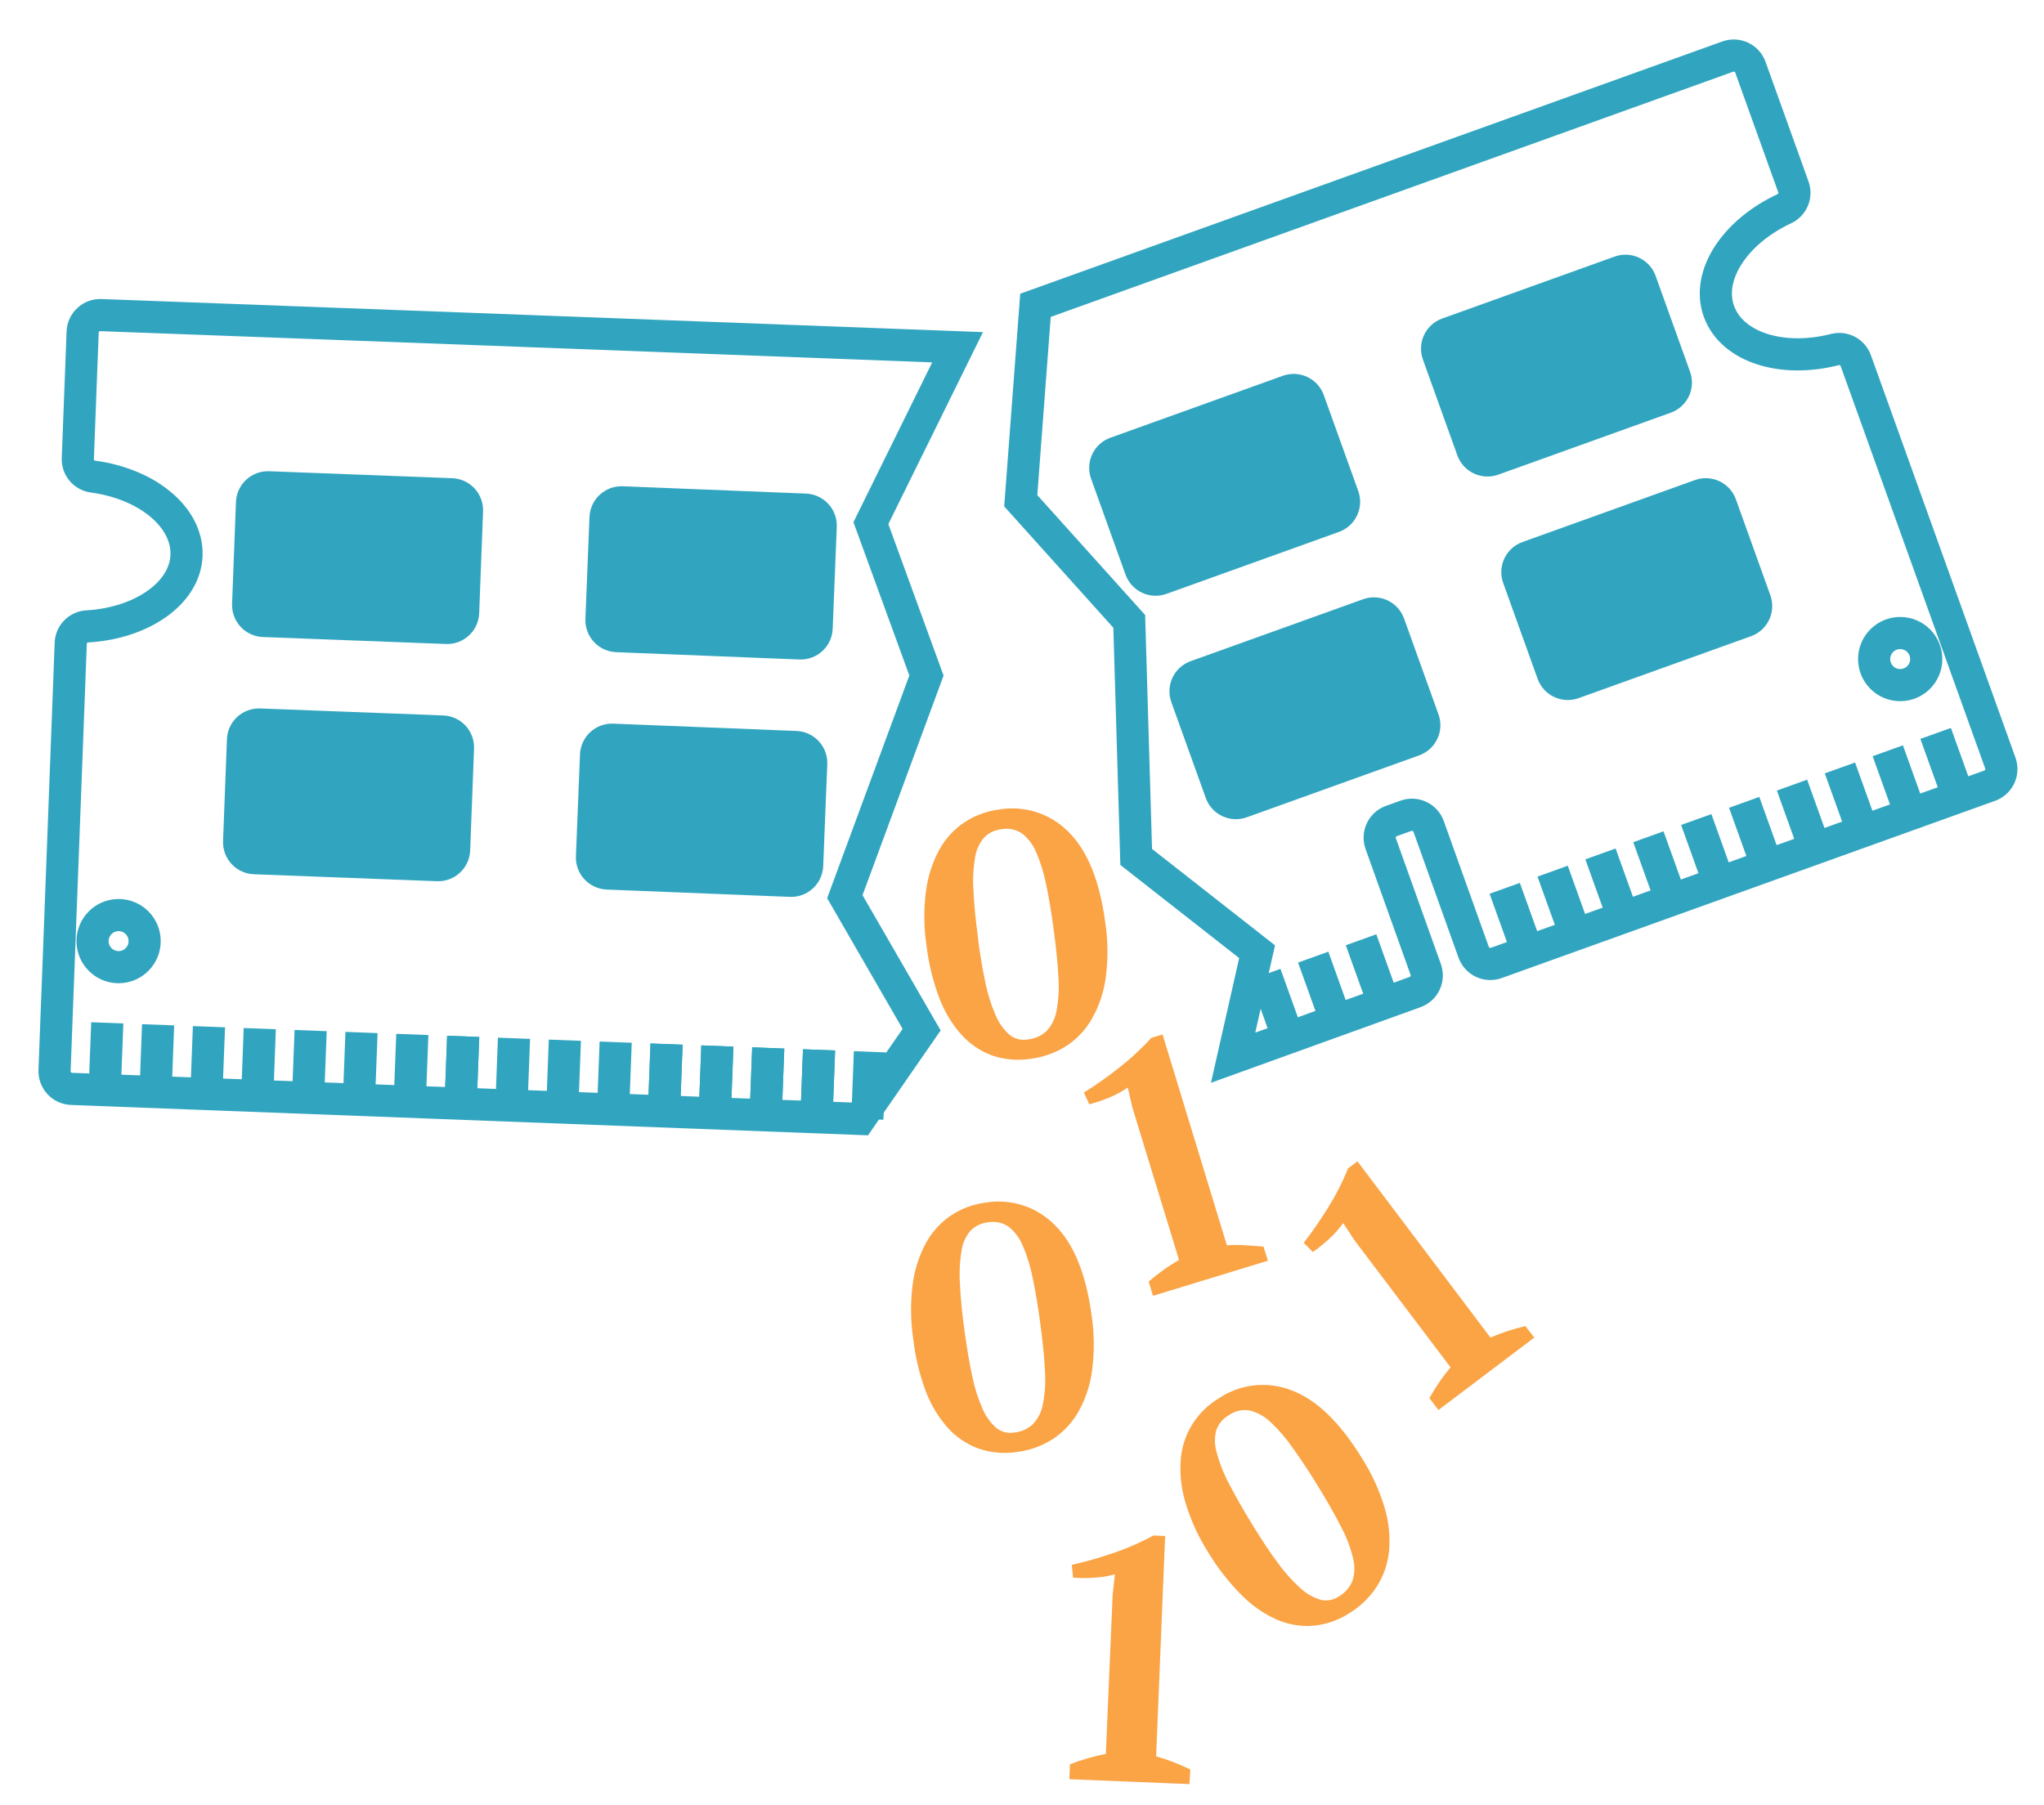
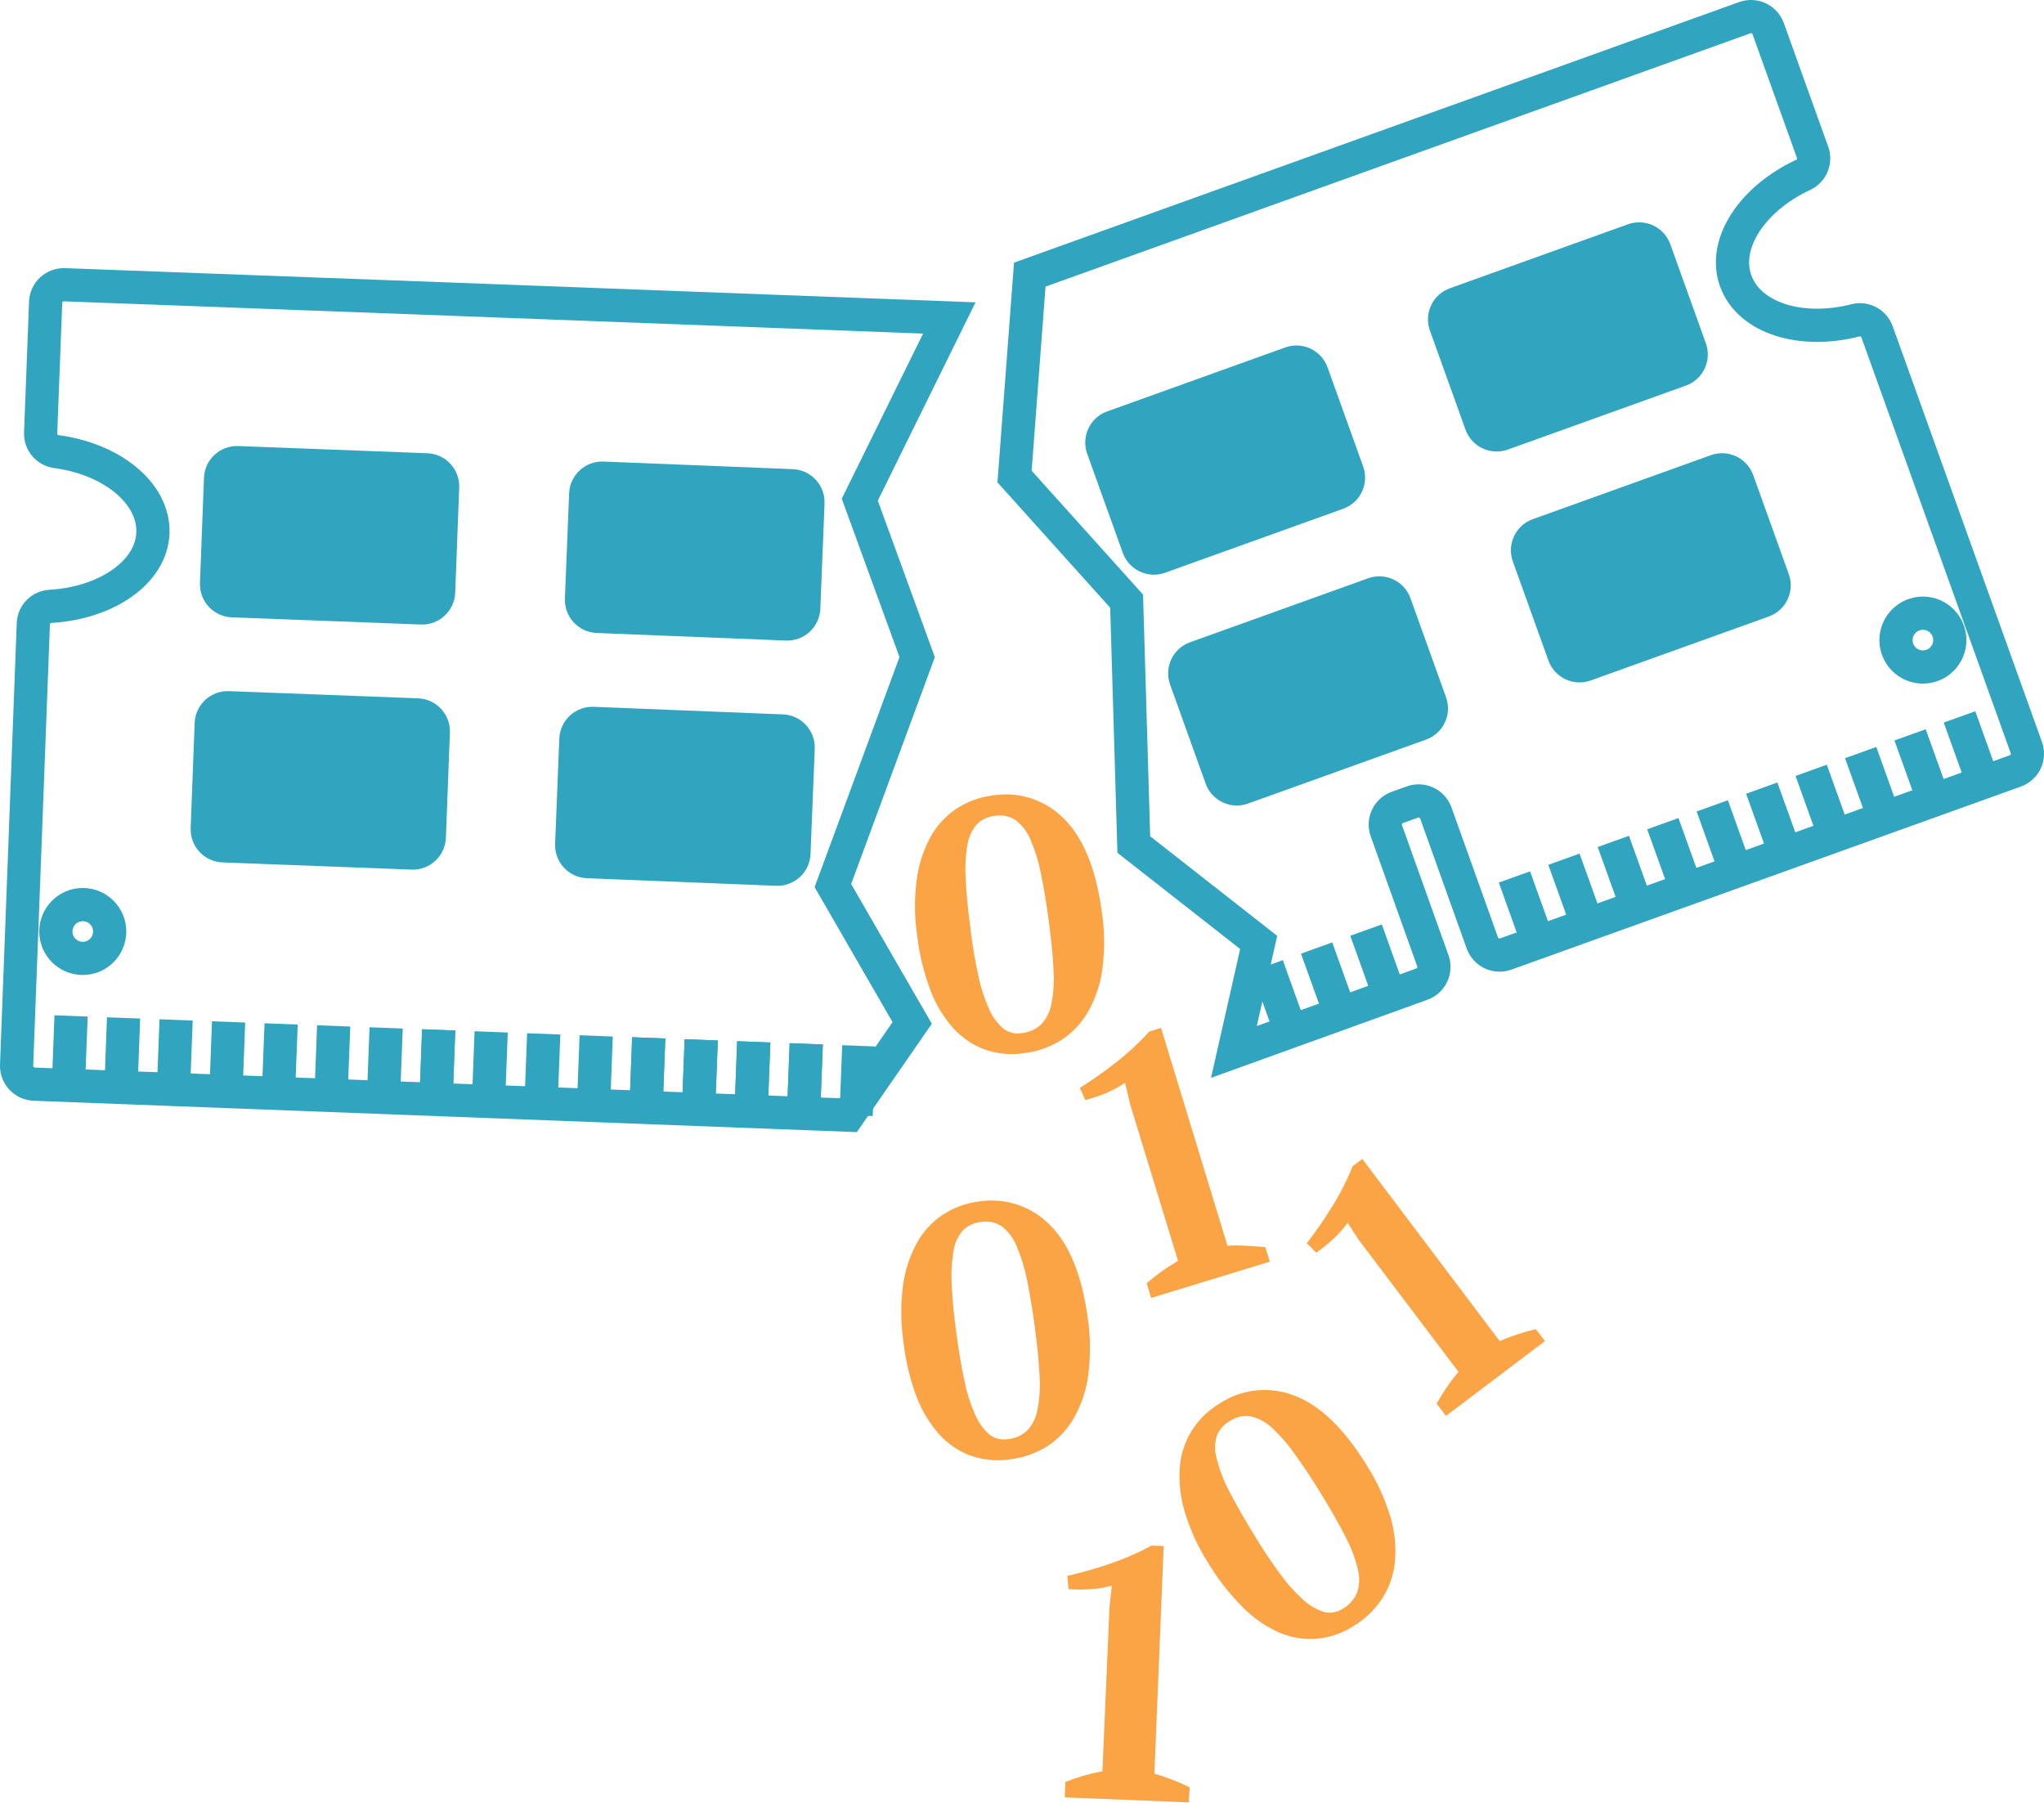
- <svg xmlns="http://www.w3.org/2000/svg" viewBox="0 0 317.81 280.66">
+ <svg xmlns="http://www.w3.org/2000/svg" viewBox="5.98 6.14 307.7 271.3">
  <defs>
    <style>.a{fill:none;stroke:#31a5bf;stroke-miterlimit:10;stroke-width:5px;}.b{fill:#31a5bf;}.c{fill:#faa446;}</style>
  </defs>
  <circle class="a" cx="18.44" cy="146.35" r="4.05" />
  <line class="a" x1="16.68" y1="159.06" x2="16.28" y2="169.52" />
  <line class="a" x1="24.58" y1="159.36" x2="24.19" y2="169.82" />
  <line class="a" x1="32.49" y1="159.66" x2="32.09" y2="170.12" />
  <line class="a" x1="40.39" y1="159.96" x2="40" y2="170.42" />
  <line class="a" x1="48.3" y1="160.26" x2="47.9" y2="170.72" />
  <line class="a" x1="56.21" y1="160.56" x2="55.81" y2="171.02" />
  <line class="a" x1="64.11" y1="160.86" x2="63.71" y2="171.33" />
  <line class="a" x1="72.02" y1="161.16" x2="71.62" y2="171.63" />
  <line class="a" x1="79.92" y1="161.46" x2="79.52" y2="171.93" />
  <line class="a" x1="71.62" y1="171.63" x2="72.02" y2="161.16" />
  <line class="a" x1="87.83" y1="161.76" x2="87.43" y2="172.23" />
  <line class="a" x1="95.73" y1="162.06" x2="95.33" y2="172.53" />
  <line class="a" x1="103.64" y1="162.36" x2="103.24" y2="172.83" />
  <line class="a" x1="111.54" y1="162.66" x2="111.14" y2="173.13" />
  <line class="a" x1="103.24" y1="172.83" x2="103.64" y2="162.36" />
  <line class="a" x1="119.45" y1="162.96" x2="119.05" y2="173.43" />
  <line class="a" x1="111.14" y1="173.13" x2="111.54" y2="162.66" />
  <line class="a" x1="127.35" y1="163.26" x2="126.95" y2="173.73" />
  <line class="a" x1="119.05" y1="173.43" x2="119.45" y2="162.96" />
  <line class="a" x1="135.26" y1="163.56" x2="134.86" y2="174.03" />
  <line class="a" x1="126.95" y1="173.73" x2="127.35" y2="163.26" />
  <path class="a" d="M131.36,139.44l12.69-34.39-8.64-23.7L148.89,54,73.63,51.16,15.7,49a2.74,2.74,0,0,0-2.85,2.64L12.1,71.29a2.72,2.72,0,0,0,2.33,2.82C22.86,75.23,29.19,80.39,29,86.33S22,96.93,13.55,97.41A2.71,2.71,0,0,0,11,100L9.33,144.11l-.85,22.36a2.76,2.76,0,0,0,2.65,2.86L133.69,174l9.61-13.88Z" />
  <rect class="b" x="91.44" y="75.9" width="38.45" height="25.8" rx="4.98" transform="matrix(1, 0.04, -0.04, 1, 3.45, -4.14)" />
  <rect class="b" x="36.38" y="73.81" width="38.45" height="25.8" rx="4.98" transform="translate(3.33 -2.05) rotate(2.18)" />
  <rect class="b" x="90.04" y="112.79" width="38.45" height="25.8" rx="4.98" transform="matrix(1, 0.04, -0.04, 1, 4.85, -4.06)" />
  <rect class="b" x="34.98" y="110.7" width="38.45" height="25.8" rx="4.98" transform="translate(4.73 -1.97) rotate(2.18)" />
  <rect class="b" x="171.19" y="62.5" width="38.45" height="25.8" rx="4.98" transform="translate(-14.28 68.81) rotate(-19.76)" />
  <rect class="b" x="222.78" y="43.96" width="38.45" height="25.8" rx="4.98" transform="translate(-4.97 85.16) rotate(-19.76)" />
  <rect class="b" x="183.67" y="97.24" width="38.45" height="25.8" rx="4.98" transform="translate(-25.29 75.08) rotate(-19.76)" />
  <rect class="b" x="235.26" y="78.71" width="38.45" height="25.8" rx="4.98" transform="translate(-15.98 91.43) rotate(-19.76)" />
  <circle class="a" cx="295.45" cy="102.49" r="4.05" />
  <line class="a" x1="196.74" y1="151.51" x2="200.28" y2="161.37" />
  <line class="a" x1="204.18" y1="148.84" x2="207.72" y2="158.69" />
  <line class="a" x1="211.63" y1="146.16" x2="215.17" y2="156.02" />
  <line class="a" x1="215.17" y1="156.02" x2="211.63" y2="146.16" />
  <line class="a" x1="233.96" y1="138.14" x2="237.5" y2="148" />
  <line class="a" x1="241.41" y1="135.47" x2="244.95" y2="145.32" />
  <line class="a" x1="248.85" y1="132.79" x2="252.39" y2="142.65" />
  <line class="a" x1="256.3" y1="130.12" x2="259.84" y2="139.97" />
  <line class="a" x1="263.74" y1="127.44" x2="267.28" y2="137.3" />
  <line class="a" x1="271.19" y1="124.77" x2="274.73" y2="134.62" />
  <line class="a" x1="278.63" y1="122.09" x2="282.17" y2="131.95" />
  <line class="a" x1="286.08" y1="119.42" x2="289.62" y2="129.27" />
  <line class="a" x1="293.52" y1="116.75" x2="297.06" y2="126.6" />
  <line class="a" x1="300.97" y1="114.07" x2="304.51" y2="123.93" />
  <line class="a" x1="304.51" y1="123.93" x2="300.97" y2="114.07" />
  <path class="a" d="M221.68,150.76l-7-19.57a2.75,2.75,0,0,1,1.66-3.52l2.27-.81a2.75,2.75,0,0,1,3.52,1.66l7,19.56a2.75,2.75,0,0,0,3.52,1.66l76.71-27.56a2.75,2.75,0,0,0,1.66-3.52L291.7,64.86l-3.15-8.76a2.73,2.73,0,0,0-3.22-1.75c-8.24,2.11-16-.31-18.05-5.9s2.47-12.42,10.17-16A2.73,2.73,0,0,0,278.82,29l-6.66-18.54a2.75,2.75,0,0,0-3.52-1.66L161,47.48l-2.29,30.39,16.87,18.76,1.08,36.63L195.46,148l-3.73,16.48L220,154.28A2.75,2.75,0,0,0,221.68,150.76Z" />
  <path class="c" d="M142,208.28a30.92,30.92,0,0,1-.09-8.57,18.56,18.56,0,0,1,2.07-6.44,12.23,12.23,0,0,1,3.89-4.26,12.61,12.61,0,0,1,5.37-2A12.27,12.27,0,0,1,164,190.5q4.41,4.33,5.72,14a30.92,30.92,0,0,1,.09,8.57,17.77,17.77,0,0,1-2.12,6.44,12.47,12.47,0,0,1-4,4.28,13.36,13.36,0,0,1-5.55,2,12.46,12.46,0,0,1-6-.53,11.92,11.92,0,0,1-4.77-3.22,18.33,18.33,0,0,1-3.44-5.72A34.51,34.51,0,0,1,142,208.28Zm8-1.09q.53,3.83,1.17,6.83a24.14,24.14,0,0,0,1.58,5,8.23,8.23,0,0,0,2.12,3,3.48,3.48,0,0,0,2.8.75,4.91,4.91,0,0,0,2.95-1.32,6.11,6.11,0,0,0,1.54-3.13,19.76,19.76,0,0,0,.31-5.18q-.15-3.12-.75-7.53c-.34-2.56-.73-4.83-1.14-6.83a25.08,25.08,0,0,0-1.53-5,7.3,7.3,0,0,0-2.2-3,4.27,4.27,0,0,0-3.22-.7,4.47,4.47,0,0,0-2.72,1.29,6.12,6.12,0,0,0-1.4,3.11,22.29,22.29,0,0,0-.25,5.21Q149.39,202.84,150,207.19Z" />
  <path class="c" d="M197.14,196.05l-17.87,5.46-.67-2.22c.74-.64,1.51-1.24,2.29-1.8s1.6-1.08,2.43-1.56l-7.25-23.7-.72-3.11a15.53,15.53,0,0,1-2.81,1.53,24.57,24.57,0,0,1-3.17,1.08l-.84-1.83a61.54,61.54,0,0,0,5.37-3.78A39.67,39.67,0,0,0,179,161.4l1.76-.54,10,32.79c.92-.05,1.86-.07,2.81,0s1.92.1,2.89.22Z" />
  <path class="c" d="M238.56,208l-14.91,11.27-1.4-1.85c.48-.86,1-1.69,1.54-2.49s1.13-1.56,1.75-2.3l-14.95-19.77-1.75-2.67a14.94,14.94,0,0,1-2.11,2.4,25.13,25.13,0,0,1-2.6,2.11l-1.42-1.43a64.1,64.1,0,0,0,3.74-5.4,39.6,39.6,0,0,0,3.15-6.18l1.46-1.1L231.74,208c.85-.37,1.72-.7,2.63-1s1.83-.56,2.79-.79Z" />
  <path class="c" d="M187.87,241.42a30.5,30.5,0,0,1-3.56-7.8,18.37,18.37,0,0,1-.72-6.72,12.22,12.22,0,0,1,1.83-5.47,12.46,12.46,0,0,1,4.11-4,12.28,12.28,0,0,1,11.3-1.22q5.78,2.17,10.9,10.5a30.86,30.86,0,0,1,3.57,7.79,18,18,0,0,1,.67,6.75,12.47,12.47,0,0,1-1.95,5.55,13.46,13.46,0,0,1-4.26,4.09,12.51,12.51,0,0,1-5.66,1.93,11.92,11.92,0,0,1-5.67-1A18.07,18.07,0,0,1,193,248,34.62,34.62,0,0,1,187.87,241.42Zm6.9-4.25q2,3.29,3.83,5.76a24.46,24.46,0,0,0,3.48,3.94,8.34,8.34,0,0,0,3.15,1.88,3.5,3.5,0,0,0,2.87-.45,5,5,0,0,0,2.16-2.4,6.17,6.17,0,0,0,.14-3.49,19.93,19.93,0,0,0-1.83-4.86c-.93-1.86-2.18-4.06-3.73-6.58-1.35-2.2-2.63-4.12-3.82-5.78a24.77,24.77,0,0,0-3.42-4,7.26,7.26,0,0,0-3.22-1.83,4.29,4.29,0,0,0-3.24.67,4.42,4.42,0,0,0-2,2.28,6.19,6.19,0,0,0,0,3.41,22.47,22.47,0,0,0,1.88,4.86C192,232.49,193.23,234.67,194.77,237.17Z" />
  <path class="c" d="M184.94,277.44l-18.67-.76.09-2.32c.92-.36,1.84-.67,2.77-.94s1.86-.49,2.81-.67L173,248l.35-3.18a15,15,0,0,1-3.16.52,23.5,23.5,0,0,1-3.35,0l-.19-2a59.48,59.48,0,0,0,6.32-1.79,39,39,0,0,0,6.36-2.77l1.83.08-1.4,34.26c.89.25,1.78.55,2.66.89s1.78.73,2.66,1.16Z" />
  <path class="c" d="M144.07,147.16a30.57,30.57,0,0,1-.1-8.57,18.49,18.49,0,0,1,2.07-6.44,12.23,12.23,0,0,1,3.89-4.26,12.7,12.7,0,0,1,5.38-2,12.25,12.25,0,0,1,10.82,3.47q4.4,4.34,5.71,14a30.57,30.57,0,0,1,.1,8.57,17.78,17.78,0,0,1-2.13,6.44,12.35,12.35,0,0,1-4,4.28,13.39,13.39,0,0,1-5.56,2,12.47,12.47,0,0,1-6-.52,12.09,12.09,0,0,1-4.77-3.23,18.21,18.21,0,0,1-3.44-5.72A34.56,34.56,0,0,1,144.07,147.16Zm8-1.09c.34,2.55.73,4.83,1.16,6.82a25.07,25.07,0,0,0,1.58,5,8.31,8.31,0,0,0,2.12,3,3.49,3.49,0,0,0,2.8.76,5.05,5.05,0,0,0,3-1.32,6.19,6.19,0,0,0,1.54-3.13,20.38,20.38,0,0,0,.3-5.19c-.1-2.07-.35-4.59-.75-7.53q-.51-3.82-1.14-6.83a24.37,24.37,0,0,0-1.52-5,7.32,7.32,0,0,0-2.2-3,4.26,4.26,0,0,0-3.23-.7,4.34,4.34,0,0,0-2.71,1.29,6.13,6.13,0,0,0-1.41,3.11,22.2,22.2,0,0,0-.25,5.2Q151.5,141.71,152.1,146.07Z" />
</svg>
